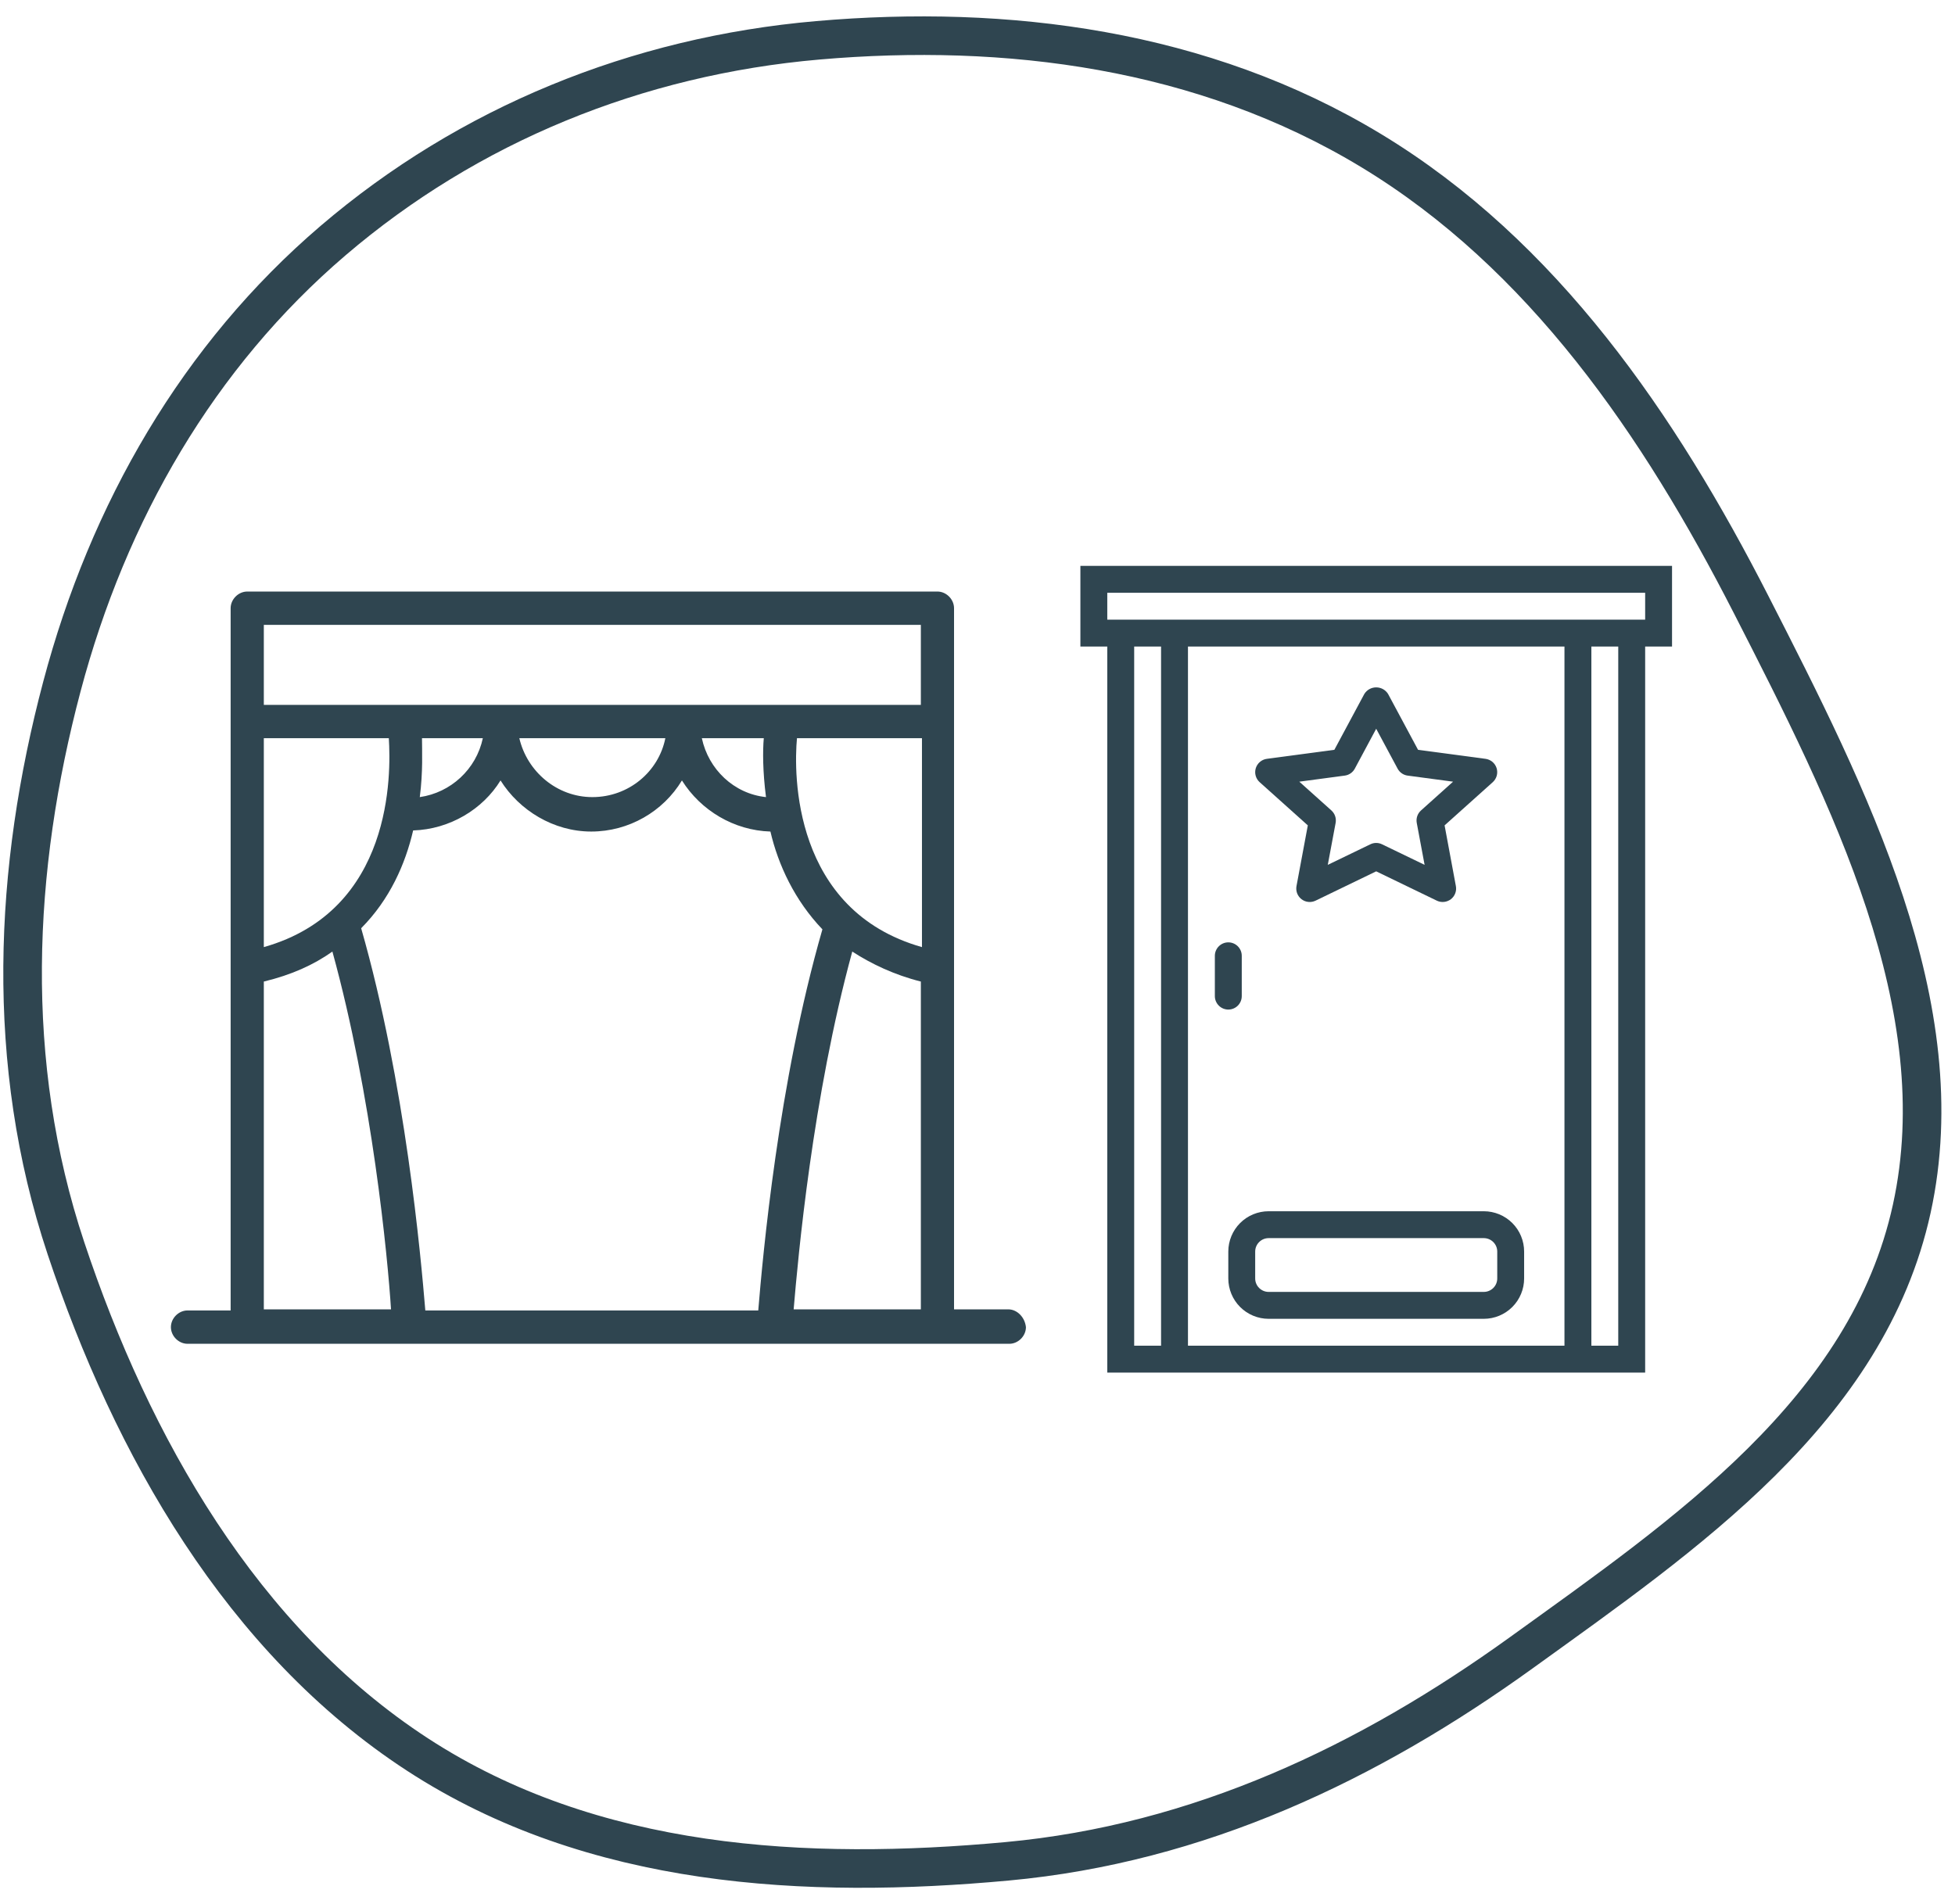
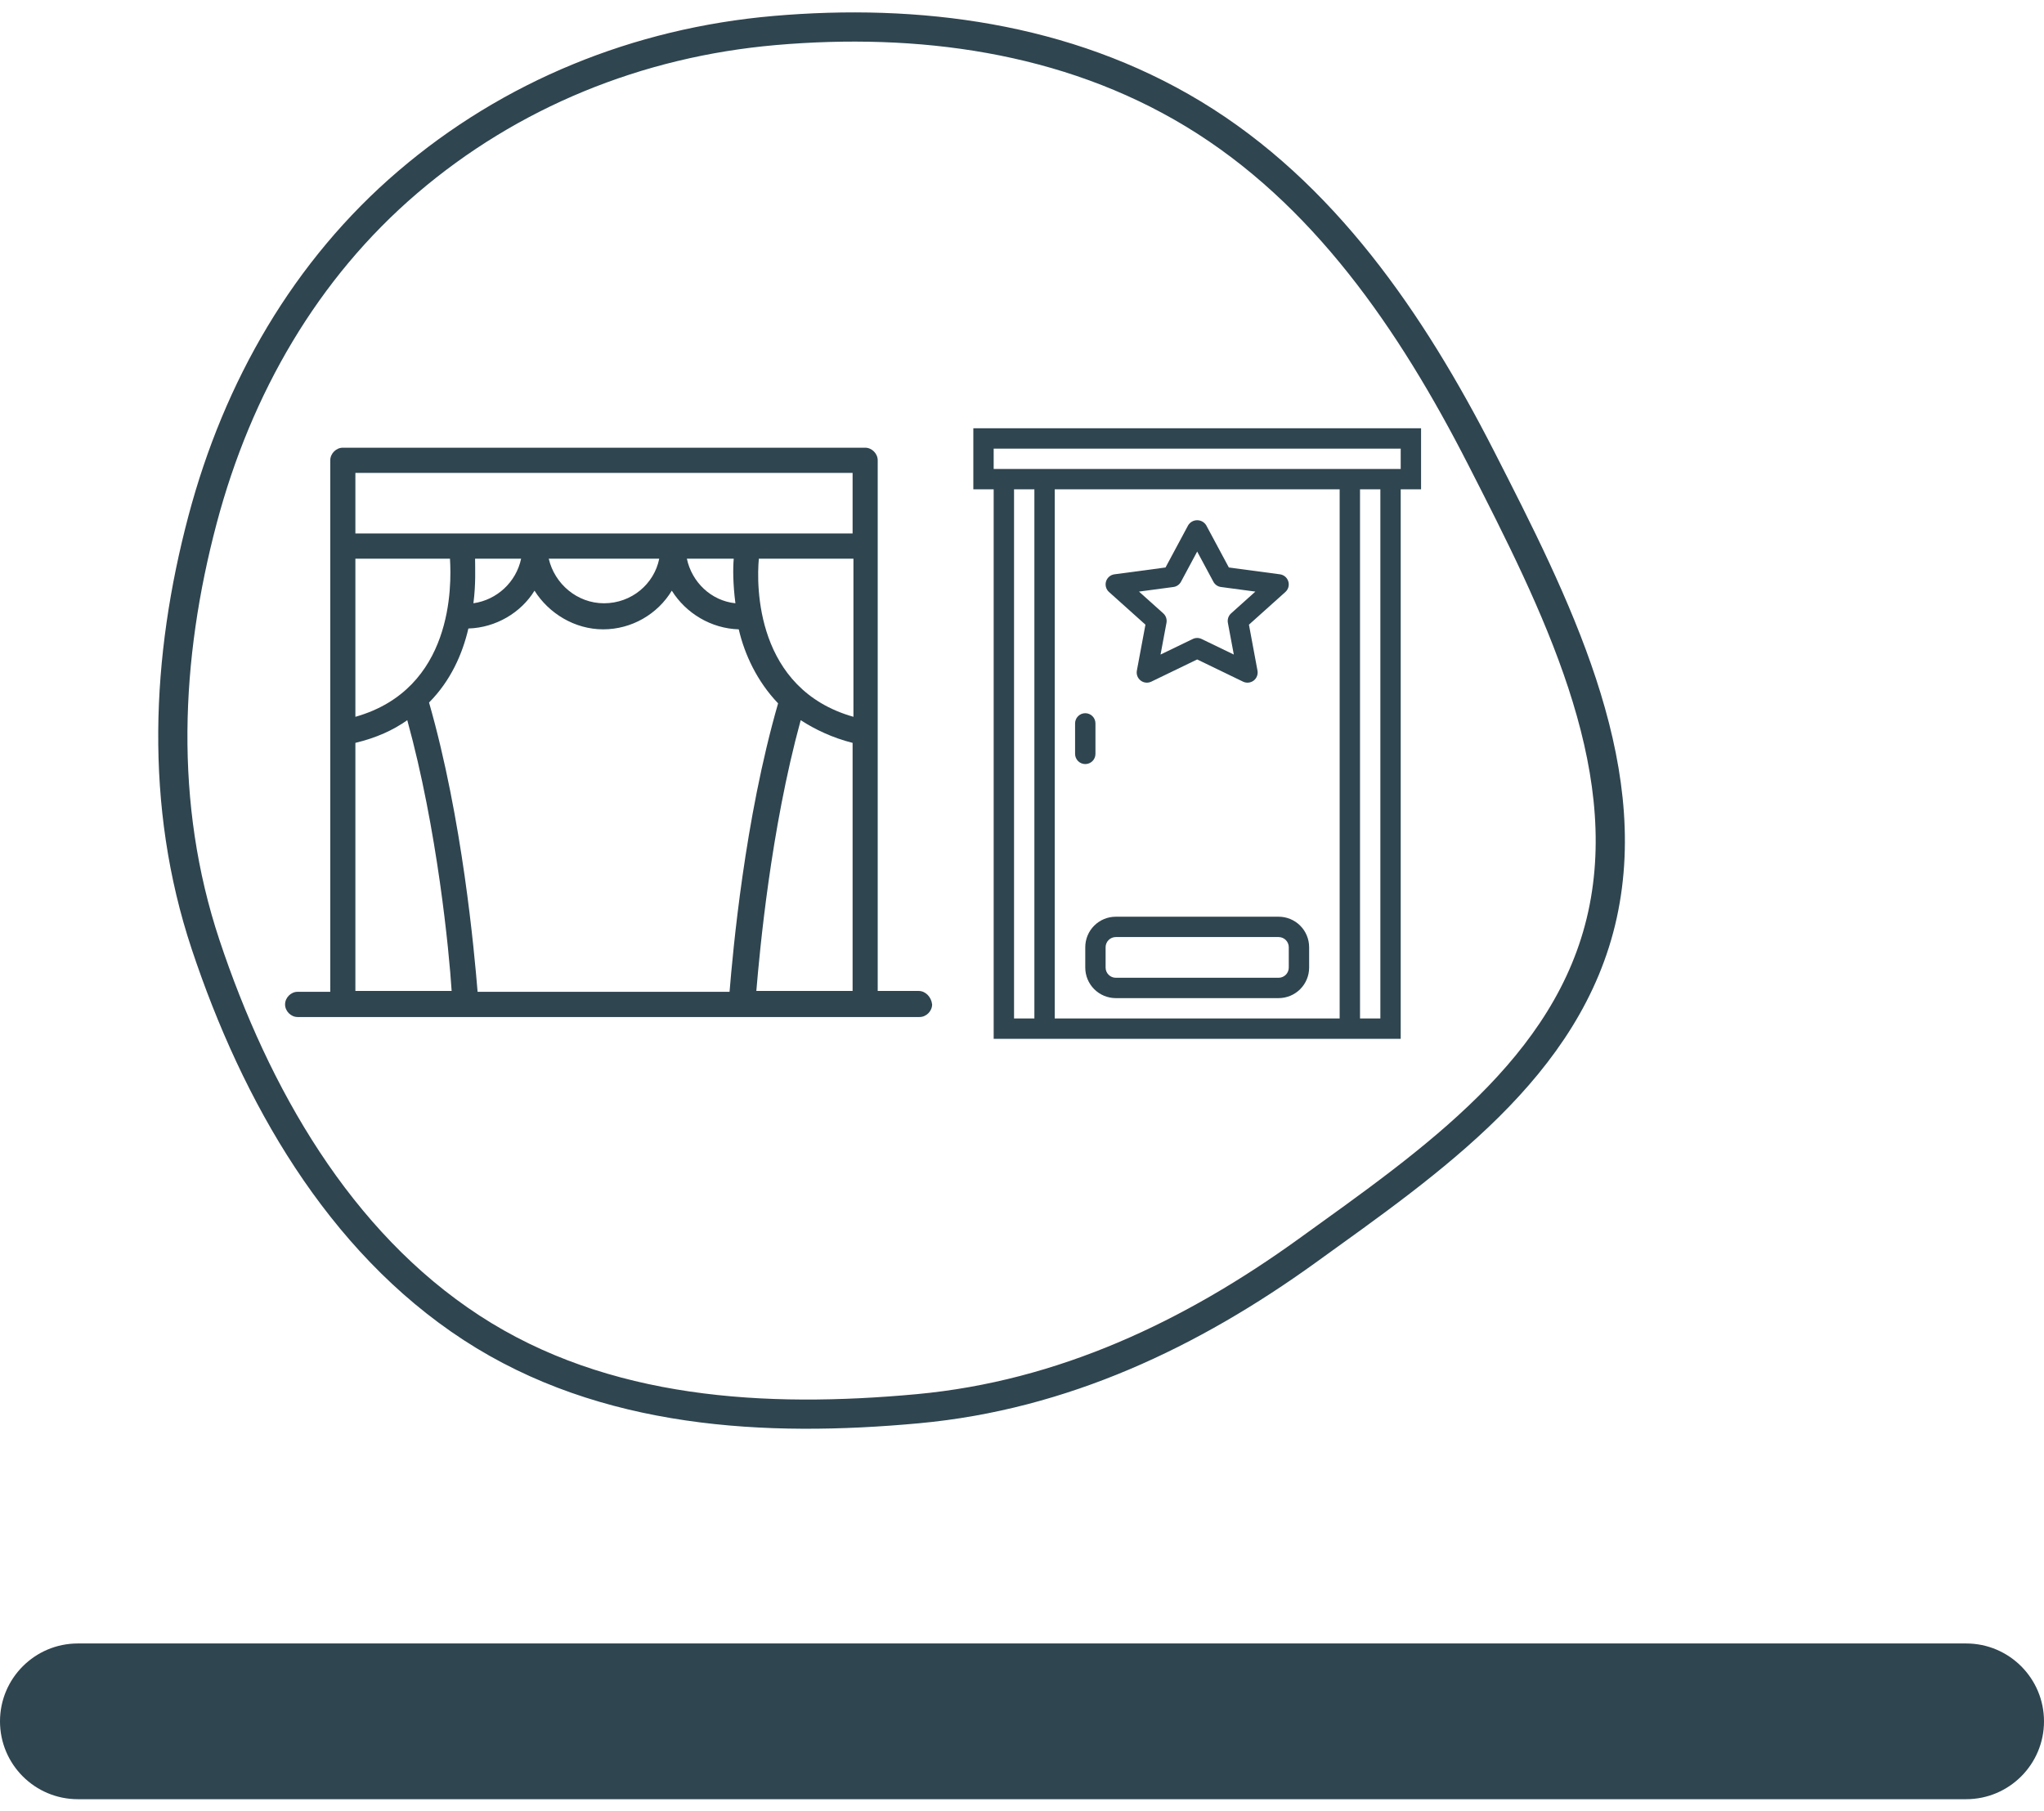
- <svg xmlns="http://www.w3.org/2000/svg" width="76" height="74" viewBox="0 0 76 74" fill="none">
-   <path fill-rule="evenodd" clip-rule="evenodd" d="M59.147 64.251C65.508 59.662 72.599 54.841 74.319 46.994C76.043 39.132 71.892 30.976 68.079 23.513C64.511 16.531 59.98 9.893 53.297 5.851C46.756 1.894 39.12 0.931 31.797 1.567C24.744 2.179 18.213 4.852 12.948 9.354C7.711 13.831 4.209 19.891 2.405 26.695C0.527 33.779 0.161 41.313 2.563 48.528C5.124 56.223 9.403 63.764 16.224 68.209C23.048 72.655 31.363 73.083 39.148 72.365C46.603 71.678 53.2 68.54 59.147 64.251Z" stroke="#2F4550" stroke-width="1.5" />
-   <path d="M43.045 53.364H63.955V25.136H65V22H42V25.136H43.045V53.364ZM45.136 52.318H44.091V25.136H45.136V52.318ZM60.818 52.318H46.182V25.136H60.818V52.318ZM62.909 52.318H61.864V25.136H62.909V52.318ZM43.045 23.046H63.955V24.091H43.045V23.046Z" fill="#2F4550" />
-   <path d="M49.318 47.091C48.902 47.091 48.503 47.256 48.209 47.55C47.915 47.844 47.75 48.243 47.75 48.659V49.705C47.75 50.12 47.915 50.519 48.209 50.813C48.503 51.107 48.902 51.273 49.318 51.273H57.682C58.098 51.273 58.497 51.107 58.791 50.813C59.085 50.519 59.25 50.12 59.25 49.705V48.659C59.25 48.243 59.085 47.844 58.791 47.55C58.497 47.256 58.098 47.091 57.682 47.091H49.318ZM58.205 48.659V49.705C58.205 49.843 58.15 49.976 58.051 50.074C57.953 50.172 57.821 50.227 57.682 50.227H49.318C49.179 50.227 49.047 50.172 48.949 50.074C48.85 49.976 48.795 49.843 48.795 49.705V48.659C48.795 48.52 48.85 48.387 48.949 48.289C49.047 48.191 49.179 48.136 49.318 48.136H57.682C57.821 48.136 57.953 48.191 58.051 48.289C58.15 48.387 58.205 48.52 58.205 48.659Z" fill="#2F4550" />
-   <path d="M50.841 32.089L50.401 34.448C50.383 34.543 50.392 34.641 50.426 34.732C50.461 34.822 50.52 34.901 50.597 34.96C50.673 35.019 50.765 35.056 50.862 35.065C50.958 35.075 51.055 35.058 51.142 35.016L53.499 33.876L55.856 35.016C55.943 35.058 56.04 35.075 56.136 35.065C56.233 35.055 56.324 35.019 56.401 34.961C56.478 34.902 56.537 34.823 56.571 34.733C56.606 34.643 56.615 34.545 56.597 34.45L56.158 32.089L58.03 30.41C58.104 30.343 58.158 30.256 58.185 30.16C58.211 30.064 58.21 29.962 58.181 29.866C58.151 29.771 58.095 29.686 58.019 29.621C57.942 29.557 57.849 29.515 57.75 29.502L55.126 29.151L53.96 26.978C53.911 26.9 53.843 26.836 53.762 26.791C53.682 26.747 53.591 26.724 53.499 26.724C53.407 26.724 53.317 26.747 53.236 26.791C53.156 26.836 53.088 26.9 53.039 26.978L51.873 29.151L49.248 29.502C49.149 29.515 49.056 29.557 48.98 29.621C48.904 29.686 48.847 29.771 48.818 29.866C48.789 29.962 48.787 30.064 48.814 30.16C48.841 30.256 48.894 30.343 48.969 30.41L50.841 32.089ZM52.276 30.154C52.358 30.144 52.437 30.113 52.505 30.066C52.573 30.019 52.629 29.956 52.668 29.883L53.499 28.333L54.331 29.883C54.37 29.956 54.426 30.019 54.494 30.066C54.562 30.113 54.64 30.144 54.722 30.154L56.488 30.39L55.242 31.508C55.175 31.568 55.124 31.644 55.095 31.729C55.066 31.814 55.06 31.905 55.076 31.994L55.381 33.624L53.727 32.825C53.656 32.79 53.578 32.772 53.499 32.772C53.42 32.772 53.342 32.79 53.271 32.825L51.617 33.624L51.922 31.994C51.938 31.905 51.932 31.814 51.903 31.729C51.874 31.644 51.823 31.568 51.757 31.508L50.51 30.39L52.276 30.154Z" fill="#2F4550" />
-   <path d="M47.75 39.25C47.889 39.25 48.022 39.195 48.12 39.097C48.218 38.999 48.273 38.866 48.273 38.728V37.159C48.273 37.021 48.218 36.888 48.12 36.79C48.022 36.692 47.889 36.637 47.75 36.637C47.612 36.637 47.479 36.692 47.381 36.79C47.283 36.888 47.227 37.021 47.227 37.159V38.728C47.227 38.866 47.283 38.999 47.381 39.097C47.479 39.195 47.612 39.25 47.75 39.25Z" fill="#2F4550" />
-   <path d="M39.195 50.905H37.088V28.268C37.088 28.225 37.088 28.182 37.088 28.139C37.088 28.096 37.088 28.052 37.088 28.009V23.646C37.088 23.3 36.787 22.998 36.443 22.998H9.611C9.267 22.998 8.966 23.3 8.966 23.646V28.052C8.966 28.096 8.966 28.139 8.966 28.182C8.966 28.225 8.966 28.268 8.966 28.312V50.948H7.289C6.945 50.948 6.644 51.251 6.644 51.596C6.644 51.942 6.945 52.244 7.289 52.244H9.611H15.932H30.165H36.486H39.238C39.582 52.244 39.883 51.942 39.883 51.596C39.84 51.208 39.539 50.905 39.195 50.905ZM10.256 28.7H15.115C15.201 30.083 15.287 35.396 10.256 36.822V28.7ZM29.778 30.99C28.531 30.86 27.542 29.91 27.284 28.7H29.692C29.649 29.176 29.649 29.996 29.778 30.99ZM16.405 28.7H18.77C18.512 29.91 17.523 30.817 16.319 30.99C16.448 29.996 16.405 29.176 16.405 28.7ZM16.061 32.286C17.48 32.243 18.77 31.465 19.458 30.342C20.189 31.508 21.522 32.329 22.984 32.329C24.446 32.329 25.779 31.552 26.51 30.342C27.241 31.508 28.531 32.286 29.95 32.329C30.251 33.625 30.896 35.008 31.971 36.131C30.251 42.092 29.649 48.875 29.477 50.948H16.534C16.362 48.875 15.76 42.092 14.04 36.088C15.158 34.964 15.76 33.582 16.061 32.286ZM20.189 28.7H25.865C25.607 29.996 24.446 30.99 23.027 30.99C21.651 30.99 20.49 29.996 20.189 28.7ZM30.982 28.7H35.841V36.822C30.81 35.396 30.853 30.083 30.982 28.7ZM10.256 24.294H35.798V27.404H10.256V24.294ZM10.256 50.905V38.161C11.331 37.902 12.191 37.513 12.922 36.995C14.47 42.611 15.072 48.875 15.201 50.905H10.256ZM30.853 50.905C31.025 48.875 31.584 42.654 33.132 36.995C33.863 37.47 34.766 37.902 35.798 38.161V50.905H30.853Z" fill="#2F4550" />
+ <svg xmlns="http://www.w3.org/2000/svg" width="105" height="93" viewBox="0 0 105 93" fill="none">
+   <rect y="84.424" width="105" height="8" rx="4" fill="#2F4550" />
+   <path fill-rule="evenodd" clip-rule="evenodd" d="M67.147 64.251C73.508 59.662 80.599 54.841 82.319 46.994C84.043 39.132 79.892 30.976 76.079 23.513C72.511 16.531 67.98 9.893 61.297 5.851C54.756 1.894 47.12 0.931 39.797 1.567C32.745 2.179 26.213 4.852 20.948 9.354C15.711 13.831 12.209 19.891 10.405 26.695C8.527 33.779 8.161 41.313 10.563 48.528C13.124 56.223 17.403 63.764 24.224 68.209C31.048 72.655 39.363 73.083 47.148 72.365C54.603 71.678 61.2 68.54 67.147 64.251Z" stroke="#2F4550" stroke-width="1.5" />
+   <path d="M51.045 53.364H71.954V25.136H73V22H50V25.136H51.045V53.364ZM53.136 52.318H52.091V25.136H53.136V52.318ZM68.818 52.318H54.182V25.136H68.818V52.318ZM70.909 52.318H69.864V25.136H70.909V52.318ZM51.045 23.046H71.954V24.091H51.045V23.046Z" fill="#2F4550" />
+   <path d="M57.318 47.091C56.902 47.091 56.503 47.256 56.209 47.55C55.915 47.844 55.75 48.243 55.75 48.659V49.705C55.75 50.12 55.915 50.519 56.209 50.813C56.503 51.107 56.902 51.273 57.318 51.273H65.682C66.098 51.273 66.497 51.107 66.791 50.813C67.085 50.519 67.25 50.12 67.25 49.705V48.659C67.25 48.243 67.085 47.844 66.791 47.55C66.497 47.256 66.098 47.091 65.682 47.091H57.318ZM66.204 48.659V49.705C66.204 49.843 66.15 49.976 66.051 50.074C65.953 50.172 65.82 50.227 65.682 50.227H57.318C57.179 50.227 57.047 50.172 56.949 50.074C56.85 49.976 56.795 49.843 56.795 49.705V48.659C56.795 48.52 56.85 48.387 56.949 48.289C57.047 48.191 57.179 48.136 57.318 48.136H65.682C65.82 48.136 65.953 48.191 66.051 48.289C66.15 48.387 66.204 48.52 66.204 48.659Z" fill="#2F4550" />
+   <path d="M58.841 32.089L58.401 34.448C58.383 34.543 58.392 34.641 58.426 34.732C58.461 34.822 58.52 34.901 58.597 34.96C58.673 35.019 58.765 35.056 58.862 35.065C58.958 35.075 59.055 35.058 59.142 35.016L61.499 33.876L63.856 35.016C63.943 35.058 64.04 35.075 64.136 35.065C64.233 35.055 64.324 35.019 64.401 34.961C64.478 34.902 64.537 34.823 64.571 34.733C64.606 34.643 64.615 34.545 64.597 34.45L64.158 32.089L66.03 30.41C66.104 30.343 66.158 30.256 66.185 30.16C66.211 30.064 66.21 29.962 66.18 29.866C66.151 29.771 66.095 29.686 66.019 29.621C65.942 29.557 65.849 29.515 65.75 29.502L63.126 29.151L61.96 26.978C61.911 26.9 61.843 26.836 61.762 26.791C61.682 26.747 61.591 26.724 61.499 26.724C61.407 26.724 61.317 26.747 61.236 26.791C61.156 26.836 61.088 26.9 61.039 26.978L59.873 29.151L57.248 29.502C57.149 29.515 57.056 29.557 56.98 29.621C56.904 29.686 56.847 29.771 56.818 29.866C56.789 29.962 56.787 30.064 56.814 30.16C56.841 30.256 56.894 30.343 56.969 30.41L58.841 32.089ZM60.276 30.154C60.358 30.144 60.437 30.113 60.505 30.066C60.573 30.019 60.629 29.956 60.668 29.883L61.499 28.333L62.331 29.883C62.37 29.956 62.426 30.019 62.494 30.066C62.562 30.113 62.64 30.144 62.722 30.154L64.488 30.39L63.242 31.508C63.175 31.568 63.124 31.644 63.095 31.729C63.066 31.814 63.06 31.905 63.076 31.994L63.381 33.624L61.727 32.825C61.656 32.79 61.578 32.772 61.499 32.772C61.42 32.772 61.342 32.79 61.271 32.825L59.617 33.624L59.922 31.994C59.938 31.905 59.932 31.814 59.903 31.729C59.874 31.644 59.823 31.568 59.757 31.508L58.51 30.39L60.276 30.154Z" fill="#2F4550" />
+   <path d="M55.75 39.25C55.889 39.25 56.022 39.195 56.12 39.097C56.218 38.999 56.273 38.866 56.273 38.728V37.159C56.273 37.021 56.218 36.888 56.12 36.79C56.022 36.692 55.889 36.637 55.75 36.637C55.612 36.637 55.479 36.692 55.381 36.79C55.283 36.888 55.227 37.021 55.227 37.159V38.728C55.227 38.866 55.283 38.999 55.381 39.097C55.479 39.195 55.612 39.25 55.75 39.25Z" fill="#2F4550" />
+   <path d="M47.195 50.905H45.088V28.268C45.088 28.225 45.088 28.182 45.088 28.139C45.088 28.096 45.088 28.052 45.088 28.009V23.646C45.088 23.3 44.787 22.998 44.443 22.998H17.611C17.267 22.998 16.966 23.3 16.966 23.646V28.052C16.966 28.096 16.966 28.139 16.966 28.182C16.966 28.225 16.966 28.268 16.966 28.312V50.948H15.289C14.945 50.948 14.644 51.251 14.644 51.596C14.644 51.942 14.945 52.244 15.289 52.244H17.611H23.932H38.165H44.486H47.238C47.582 52.244 47.883 51.942 47.883 51.596C47.84 51.208 47.539 50.905 47.195 50.905ZM18.256 28.7H23.115C23.201 30.083 23.287 35.396 18.256 36.822V28.7ZM37.778 30.99C36.531 30.86 35.542 29.91 35.284 28.7H37.692C37.649 29.176 37.649 29.996 37.778 30.99ZM24.405 28.7H26.77C26.512 29.91 25.523 30.817 24.319 30.99C24.448 29.996 24.405 29.176 24.405 28.7ZM24.061 32.286C25.48 32.243 26.77 31.465 27.458 30.342C28.189 31.508 29.522 32.329 30.984 32.329C32.446 32.329 33.779 31.552 34.51 30.342C35.241 31.508 36.531 32.286 37.95 32.329C38.251 33.625 38.896 35.008 39.971 36.131C38.251 42.092 37.649 48.875 37.477 50.948H24.534C24.362 48.875 23.76 42.092 22.04 36.088C23.158 34.964 23.76 33.582 24.061 32.286ZM28.189 28.7H33.865C33.607 29.996 32.446 30.99 31.027 30.99C29.651 30.99 28.49 29.996 28.189 28.7ZM38.982 28.7H43.841V36.822C38.81 35.396 38.853 30.083 38.982 28.7ZM18.256 24.294H43.798V27.404H18.256V24.294ZM18.256 50.905V38.161C19.331 37.902 20.191 37.513 20.922 36.995C22.47 42.611 23.072 48.875 23.201 50.905H18.256ZM38.853 50.905C39.025 48.875 39.584 42.654 41.132 36.995C41.863 37.47 42.766 37.902 43.798 38.161V50.905H38.853Z" fill="#2F4550" />
</svg>
